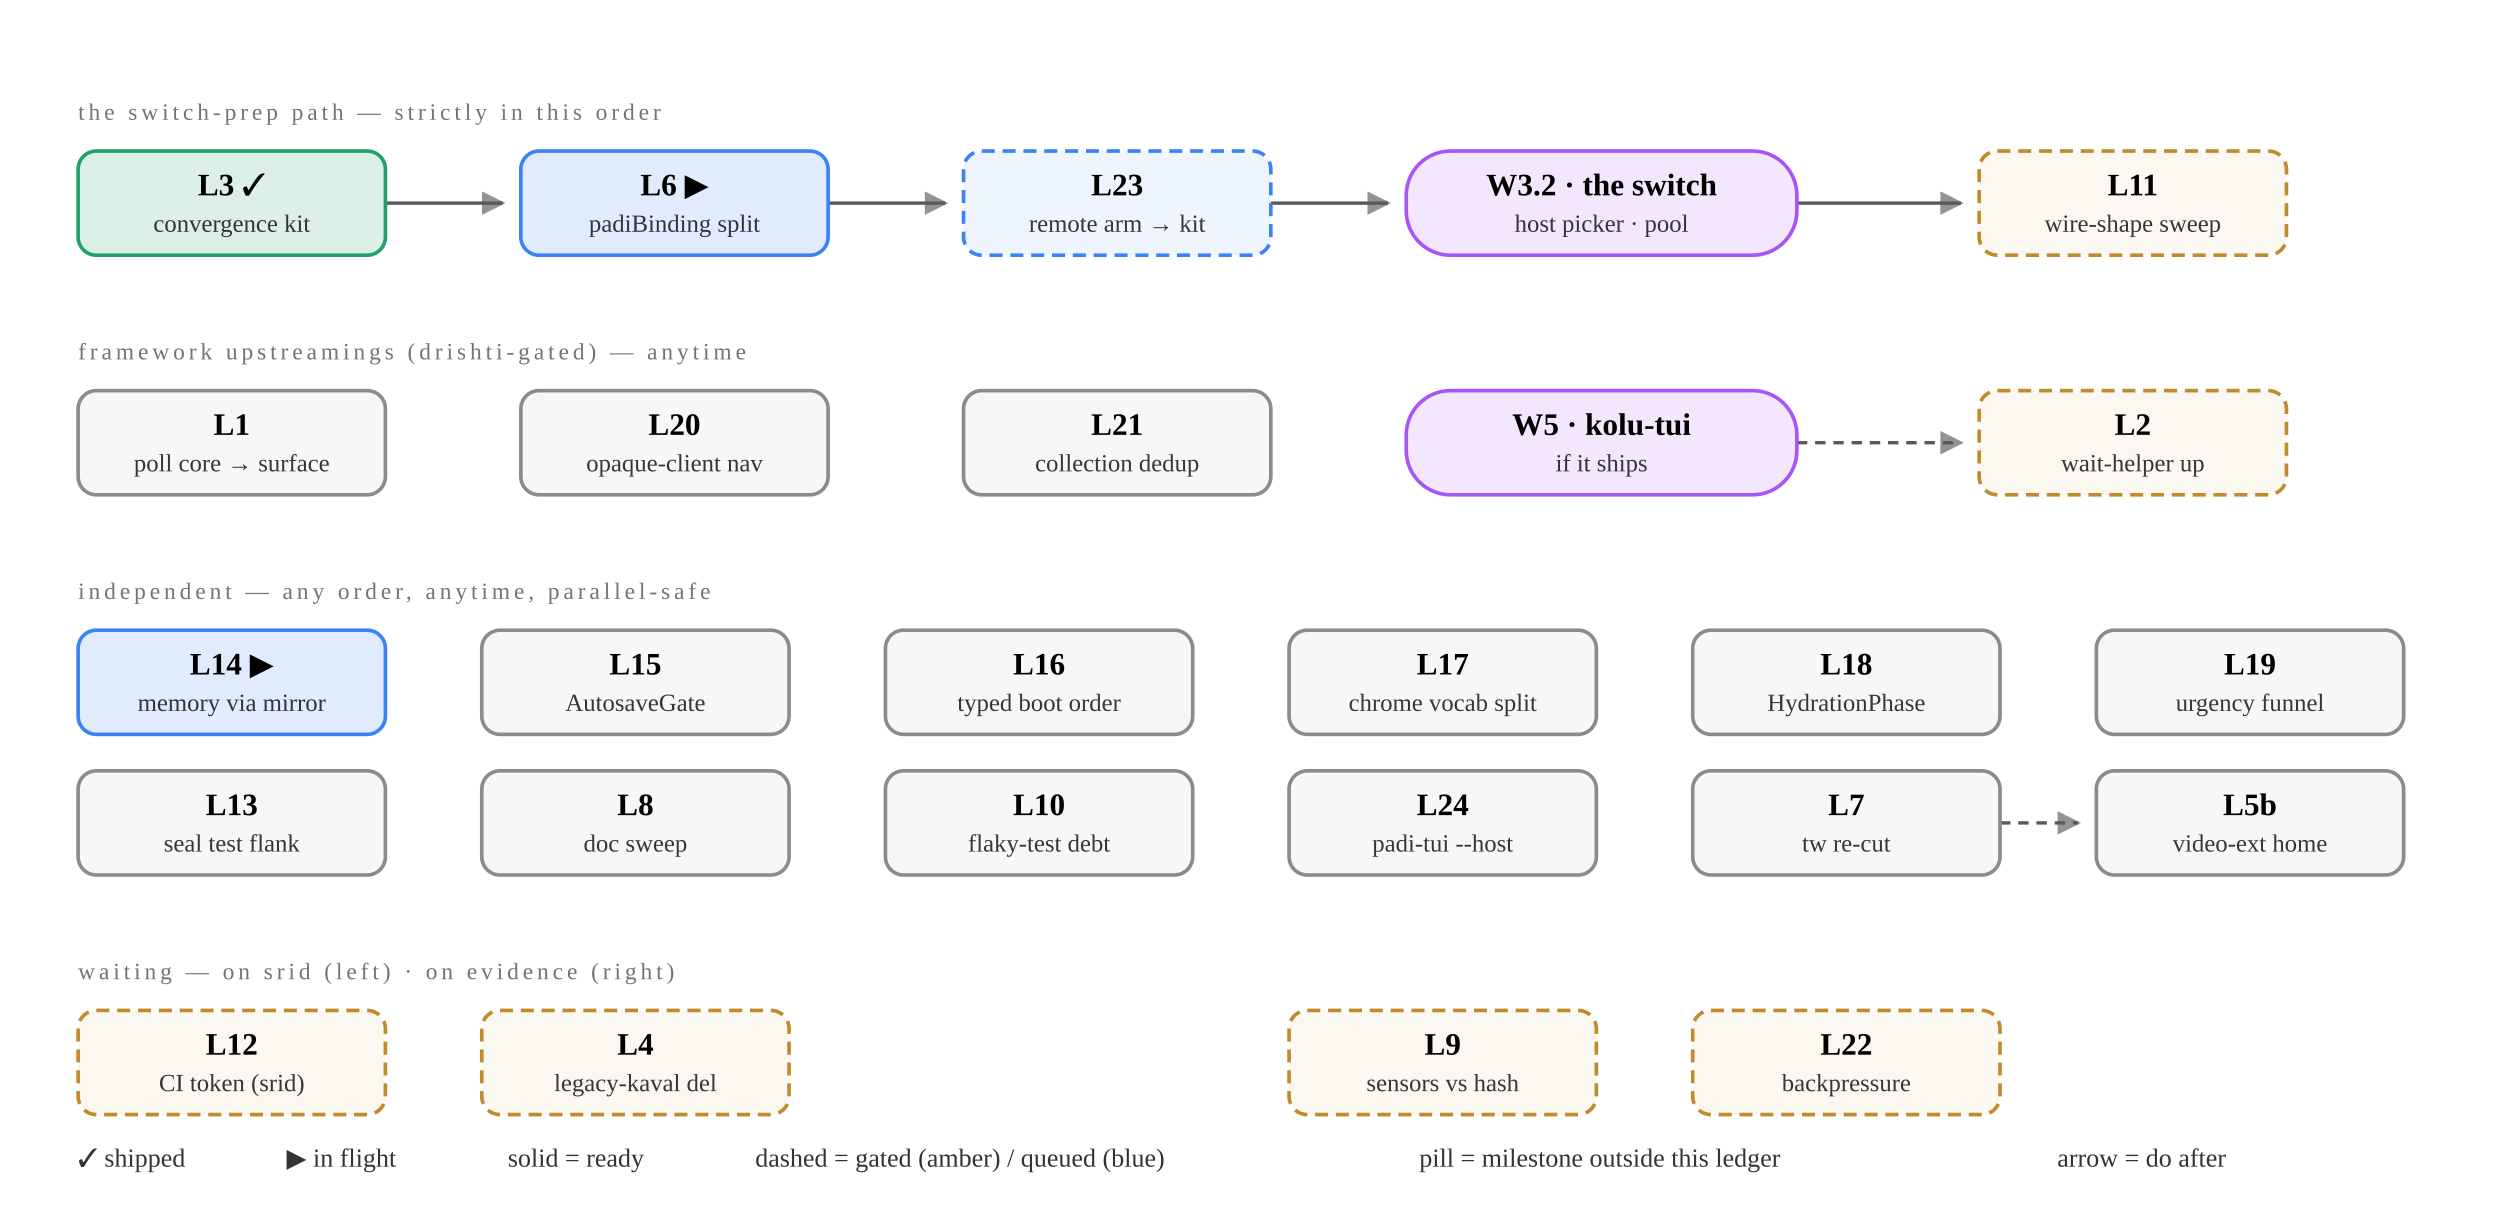
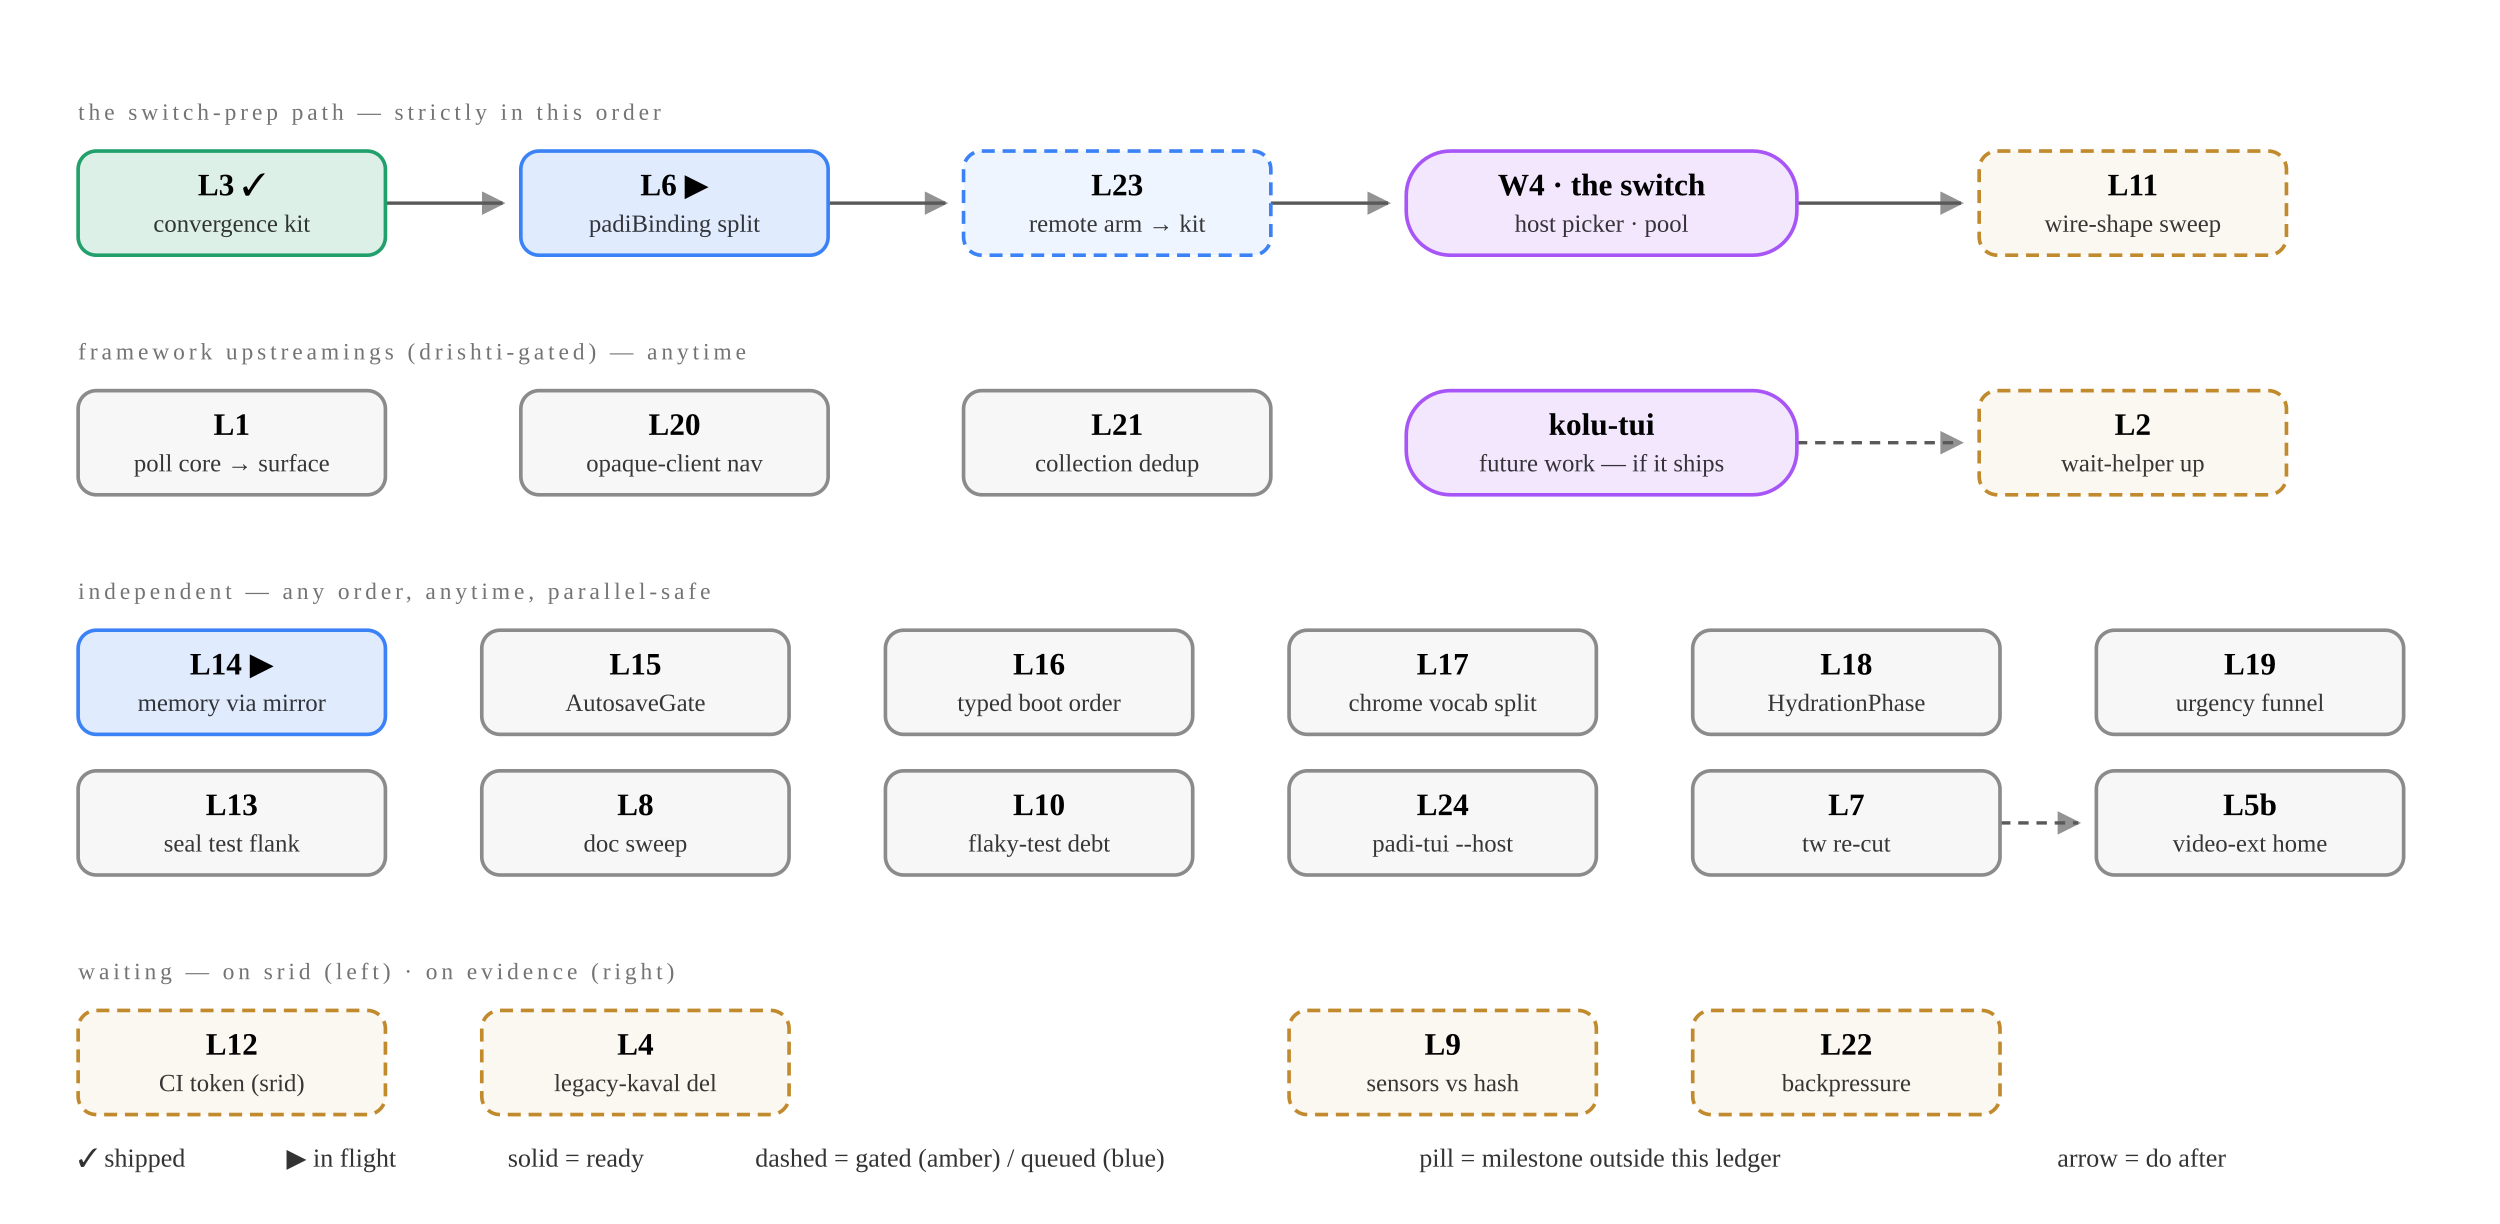
<svg xmlns="http://www.w3.org/2000/svg" viewBox="0 0 960 470" font-family="inherit" role="img" aria-label="W4 ledger bird's-eye: nodes are entries, arrows mean do-after, left-to-right is preferred order">
  <defs>
    <marker id="arr" viewBox="0 0 8 8" refX="7" refY="4" markerWidth="7" markerHeight="7" orient="auto-start-reverse">
      <path d="M 0 0 L 8 4 L 0 8 z" fill="currentColor" opacity="0.65" />
    </marker>
  </defs>
  <text x="30" y="46" font-size="9" letter-spacing="1.5" fill="currentColor" opacity="0.55" style="text-transform:uppercase">the switch-prep path — strictly in this order</text>
  <text x="30" y="138" font-size="9" letter-spacing="1.5" fill="currentColor" opacity="0.55" style="text-transform:uppercase">framework upstreamings (drishti-gated) — anytime</text>
  <text x="30" y="230" font-size="9" letter-spacing="1.5" fill="currentColor" opacity="0.55" style="text-transform:uppercase">independent — any order, anytime, parallel-safe</text>
  <text x="30" y="376" font-size="9" letter-spacing="1.5" fill="currentColor" opacity="0.55" style="text-transform:uppercase">waiting — on srid (left) · on evidence (right)</text>
  <path d="M 148 78 L 193 78" stroke="currentColor" stroke-width="1.3" fill="none" opacity="0.65" marker-end="url(#arr)" />
  <path d="M 318 78 L 363 78" stroke="currentColor" stroke-width="1.3" fill="none" opacity="0.65" marker-end="url(#arr)" />
  <path d="M 488 78 L 533 78" stroke="currentColor" stroke-width="1.3" fill="none" opacity="0.65" marker-end="url(#arr)" />
  <path d="M 690 78 L 753 78" stroke="currentColor" stroke-width="1.3" fill="none" opacity="0.65" marker-end="url(#arr)" />
  <path d="M 690 170 L 753 170" stroke="currentColor" stroke-width="1.3" fill="none" opacity="0.65" marker-end="url(#arr)" stroke-dasharray="4 3" />
  <path d="M 768 316 L 798 316" stroke="currentColor" stroke-width="1.3" fill="none" opacity="0.65" marker-end="url(#arr)" stroke-dasharray="4 3" />
  <a href="#l3">
    <rect x="30" y="58" width="118" height="40" rx="7" fill="#22a06b" fill-opacity="0.16" stroke="#22a06b" stroke-width="1.4" />
    <text x="89.0" y="75" text-anchor="middle" font-size="12" font-weight="700" fill="currentColor">L3 ✓</text>
    <text x="89.0" y="89" text-anchor="middle" font-size="9.5" fill="currentColor" opacity="0.78">convergence kit</text>
  </a>
  <a href="#l6">
    <rect x="200" y="58" width="118" height="40" rx="7" fill="#3b82f6" fill-opacity="0.16" stroke="#3b82f6" stroke-width="1.4" />
    <text x="259.0" y="75" text-anchor="middle" font-size="12" font-weight="700" fill="currentColor">L6 ▶</text>
    <text x="259.0" y="89" text-anchor="middle" font-size="9.5" fill="currentColor" opacity="0.78">padiBinding split</text>
  </a>
  <a href="#l23">
    <rect x="370" y="58" width="118" height="40" rx="7" fill="#3b82f6" fill-opacity="0.08" stroke="#3b82f6" stroke-width="1.4" stroke-dasharray="5 3" />
    <text x="429.0" y="75" text-anchor="middle" font-size="12" font-weight="700" fill="currentColor">L23</text>
    <text x="429.0" y="89" text-anchor="middle" font-size="9.5" fill="currentColor" opacity="0.78">remote arm → kit</text>
  </a>
  <g>
    <rect x="540" y="58" width="150" height="40" rx="17" fill="#a855f7" fill-opacity="0.14" stroke="#a855f7" stroke-width="1.4" />
-     <text x="615.0" y="75" text-anchor="middle" font-size="12" font-weight="700" fill="currentColor">W3.2 · the switch</text>
+     <text x="615.0" y="75" text-anchor="middle" font-size="12" font-weight="700" fill="currentColor">W4 · the switch</text>
    <text x="615.0" y="89" text-anchor="middle" font-size="9.5" fill="currentColor" opacity="0.78">host picker · pool</text>
  </g>
  <a href="#l11">
    <rect x="760" y="58" width="118" height="40" rx="7" fill="#c08a2d" fill-opacity="0.07" stroke="#c08a2d" stroke-width="1.4" stroke-dasharray="5 3" />
    <text x="819.0" y="75" text-anchor="middle" font-size="12" font-weight="700" fill="currentColor">L11</text>
    <text x="819.0" y="89" text-anchor="middle" font-size="9.5" fill="currentColor" opacity="0.78">wire-shape sweep</text>
  </a>
  <a href="#l1">
    <rect x="30" y="150" width="118" height="40" rx="7" fill="#8b8b8b" fill-opacity="0.07" stroke="#8b8b8b" stroke-width="1.4" />
    <text x="89.0" y="167" text-anchor="middle" font-size="12" font-weight="700" fill="currentColor">L1</text>
    <text x="89.0" y="181" text-anchor="middle" font-size="9.5" fill="currentColor" opacity="0.78">poll core → surface</text>
  </a>
  <a href="#l20">
    <rect x="200" y="150" width="118" height="40" rx="7" fill="#8b8b8b" fill-opacity="0.07" stroke="#8b8b8b" stroke-width="1.4" />
    <text x="259.0" y="167" text-anchor="middle" font-size="12" font-weight="700" fill="currentColor">L20</text>
    <text x="259.0" y="181" text-anchor="middle" font-size="9.5" fill="currentColor" opacity="0.78">opaque-client nav</text>
  </a>
  <a href="#l21">
    <rect x="370" y="150" width="118" height="40" rx="7" fill="#8b8b8b" fill-opacity="0.07" stroke="#8b8b8b" stroke-width="1.4" />
    <text x="429.0" y="167" text-anchor="middle" font-size="12" font-weight="700" fill="currentColor">L21</text>
    <text x="429.0" y="181" text-anchor="middle" font-size="9.5" fill="currentColor" opacity="0.78">collection dedup</text>
  </a>
  <g>
    <rect x="540" y="150" width="150" height="40" rx="17" fill="#a855f7" fill-opacity="0.14" stroke="#a855f7" stroke-width="1.4" />
-     <text x="615.0" y="167" text-anchor="middle" font-size="12" font-weight="700" fill="currentColor">W5 · kolu-tui</text>
-     <text x="615.0" y="181" text-anchor="middle" font-size="9.5" fill="currentColor" opacity="0.78">if it ships</text>
+     <text x="615.0" y="167" text-anchor="middle" font-size="12" font-weight="700" fill="currentColor">kolu-tui</text>
+     <text x="615.0" y="181" text-anchor="middle" font-size="9.5" fill="currentColor" opacity="0.78">future work — if it ships</text>
  </g>
  <a href="#l2">
    <rect x="760" y="150" width="118" height="40" rx="7" fill="#c08a2d" fill-opacity="0.07" stroke="#c08a2d" stroke-width="1.4" stroke-dasharray="5 3" />
    <text x="819.0" y="167" text-anchor="middle" font-size="12" font-weight="700" fill="currentColor">L2</text>
    <text x="819.0" y="181" text-anchor="middle" font-size="9.5" fill="currentColor" opacity="0.78">wait-helper up</text>
  </a>
  <a href="#l14">
    <rect x="30" y="242" width="118" height="40" rx="7" fill="#3b82f6" fill-opacity="0.16" stroke="#3b82f6" stroke-width="1.4" />
    <text x="89.0" y="259" text-anchor="middle" font-size="12" font-weight="700" fill="currentColor">L14 ▶</text>
    <text x="89.0" y="273" text-anchor="middle" font-size="9.5" fill="currentColor" opacity="0.78">memory via mirror</text>
  </a>
  <a href="#l15">
    <rect x="185" y="242" width="118" height="40" rx="7" fill="#8b8b8b" fill-opacity="0.07" stroke="#8b8b8b" stroke-width="1.4" />
    <text x="244.0" y="259" text-anchor="middle" font-size="12" font-weight="700" fill="currentColor">L15</text>
    <text x="244.0" y="273" text-anchor="middle" font-size="9.5" fill="currentColor" opacity="0.78">AutosaveGate</text>
  </a>
  <a href="#l16">
    <rect x="340" y="242" width="118" height="40" rx="7" fill="#8b8b8b" fill-opacity="0.07" stroke="#8b8b8b" stroke-width="1.4" />
    <text x="399.0" y="259" text-anchor="middle" font-size="12" font-weight="700" fill="currentColor">L16</text>
    <text x="399.0" y="273" text-anchor="middle" font-size="9.5" fill="currentColor" opacity="0.78">typed boot order</text>
  </a>
  <a href="#l17">
    <rect x="495" y="242" width="118" height="40" rx="7" fill="#8b8b8b" fill-opacity="0.07" stroke="#8b8b8b" stroke-width="1.4" />
    <text x="554.0" y="259" text-anchor="middle" font-size="12" font-weight="700" fill="currentColor">L17</text>
    <text x="554.0" y="273" text-anchor="middle" font-size="9.5" fill="currentColor" opacity="0.78">chrome vocab split</text>
  </a>
  <a href="#l18">
    <rect x="650" y="242" width="118" height="40" rx="7" fill="#8b8b8b" fill-opacity="0.07" stroke="#8b8b8b" stroke-width="1.4" />
    <text x="709.0" y="259" text-anchor="middle" font-size="12" font-weight="700" fill="currentColor">L18</text>
    <text x="709.0" y="273" text-anchor="middle" font-size="9.5" fill="currentColor" opacity="0.78">HydrationPhase</text>
  </a>
  <a href="#l19">
    <rect x="805" y="242" width="118" height="40" rx="7" fill="#8b8b8b" fill-opacity="0.07" stroke="#8b8b8b" stroke-width="1.4" />
    <text x="864.0" y="259" text-anchor="middle" font-size="12" font-weight="700" fill="currentColor">L19</text>
    <text x="864.0" y="273" text-anchor="middle" font-size="9.5" fill="currentColor" opacity="0.78">urgency funnel</text>
  </a>
  <a href="#l13">
    <rect x="30" y="296" width="118" height="40" rx="7" fill="#8b8b8b" fill-opacity="0.07" stroke="#8b8b8b" stroke-width="1.4" />
    <text x="89.0" y="313" text-anchor="middle" font-size="12" font-weight="700" fill="currentColor">L13</text>
    <text x="89.0" y="327" text-anchor="middle" font-size="9.5" fill="currentColor" opacity="0.78">seal test flank</text>
  </a>
  <a href="#l8">
    <rect x="185" y="296" width="118" height="40" rx="7" fill="#8b8b8b" fill-opacity="0.07" stroke="#8b8b8b" stroke-width="1.4" />
    <text x="244.0" y="313" text-anchor="middle" font-size="12" font-weight="700" fill="currentColor">L8</text>
    <text x="244.0" y="327" text-anchor="middle" font-size="9.5" fill="currentColor" opacity="0.78">doc sweep</text>
  </a>
  <a href="#l10">
    <rect x="340" y="296" width="118" height="40" rx="7" fill="#8b8b8b" fill-opacity="0.07" stroke="#8b8b8b" stroke-width="1.4" />
    <text x="399.0" y="313" text-anchor="middle" font-size="12" font-weight="700" fill="currentColor">L10</text>
    <text x="399.0" y="327" text-anchor="middle" font-size="9.5" fill="currentColor" opacity="0.78">flaky-test debt</text>
  </a>
  <a href="#l24">
    <rect x="495" y="296" width="118" height="40" rx="7" fill="#8b8b8b" fill-opacity="0.07" stroke="#8b8b8b" stroke-width="1.4" />
    <text x="554.0" y="313" text-anchor="middle" font-size="12" font-weight="700" fill="currentColor">L24</text>
    <text x="554.0" y="327" text-anchor="middle" font-size="9.5" fill="currentColor" opacity="0.78">padi-tui --host</text>
  </a>
  <a href="#l7">
    <rect x="650" y="296" width="118" height="40" rx="7" fill="#8b8b8b" fill-opacity="0.07" stroke="#8b8b8b" stroke-width="1.4" />
    <text x="709.0" y="313" text-anchor="middle" font-size="12" font-weight="700" fill="currentColor">L7</text>
    <text x="709.0" y="327" text-anchor="middle" font-size="9.5" fill="currentColor" opacity="0.78">tw re-cut</text>
  </a>
  <a href="#l5">
    <rect x="805" y="296" width="118" height="40" rx="7" fill="#8b8b8b" fill-opacity="0.07" stroke="#8b8b8b" stroke-width="1.4" />
    <text x="864.0" y="313" text-anchor="middle" font-size="12" font-weight="700" fill="currentColor">L5b</text>
    <text x="864.0" y="327" text-anchor="middle" font-size="9.5" fill="currentColor" opacity="0.78">video-ext home</text>
  </a>
  <a href="#l12">
    <rect x="30" y="388" width="118" height="40" rx="7" fill="#c08a2d" fill-opacity="0.07" stroke="#c08a2d" stroke-width="1.4" stroke-dasharray="5 3" />
    <text x="89.0" y="405" text-anchor="middle" font-size="12" font-weight="700" fill="currentColor">L12</text>
    <text x="89.0" y="419" text-anchor="middle" font-size="9.5" fill="currentColor" opacity="0.78">CI token (srid)</text>
  </a>
  <a href="#l4">
    <rect x="185" y="388" width="118" height="40" rx="7" fill="#c08a2d" fill-opacity="0.07" stroke="#c08a2d" stroke-width="1.4" stroke-dasharray="5 3" />
    <text x="244.0" y="405" text-anchor="middle" font-size="12" font-weight="700" fill="currentColor">L4</text>
    <text x="244.0" y="419" text-anchor="middle" font-size="9.5" fill="currentColor" opacity="0.78">legacy-kaval del</text>
  </a>
  <a href="#l9">
    <rect x="495" y="388" width="118" height="40" rx="7" fill="#c08a2d" fill-opacity="0.07" stroke="#c08a2d" stroke-width="1.4" stroke-dasharray="5 3" />
    <text x="554.0" y="405" text-anchor="middle" font-size="12" font-weight="700" fill="currentColor">L9</text>
    <text x="554.0" y="419" text-anchor="middle" font-size="9.5" fill="currentColor" opacity="0.78">sensors vs hash</text>
  </a>
  <a href="#l22">
    <rect x="650" y="388" width="118" height="40" rx="7" fill="#c08a2d" fill-opacity="0.07" stroke="#c08a2d" stroke-width="1.4" stroke-dasharray="5 3" />
    <text x="709.0" y="405" text-anchor="middle" font-size="12" font-weight="700" fill="currentColor">L22</text>
    <text x="709.0" y="419" text-anchor="middle" font-size="9.5" fill="currentColor" opacity="0.78">backpressure</text>
  </a>
  <g font-size="10" fill="currentColor">
    <text x="30" y="448" opacity="0.8">✓ shipped</text>
    <text x="110" y="448" opacity="0.8">▶ in flight</text>
    <text x="195" y="448" opacity="0.8">solid = ready</text>
    <text x="290" y="448" opacity="0.8">dashed = gated (amber) / queued (blue)</text>
    <text x="545" y="448" opacity="0.8">pill = milestone outside this ledger</text>
    <text x="790" y="448" opacity="0.8">arrow = do after</text>
  </g>
</svg>
